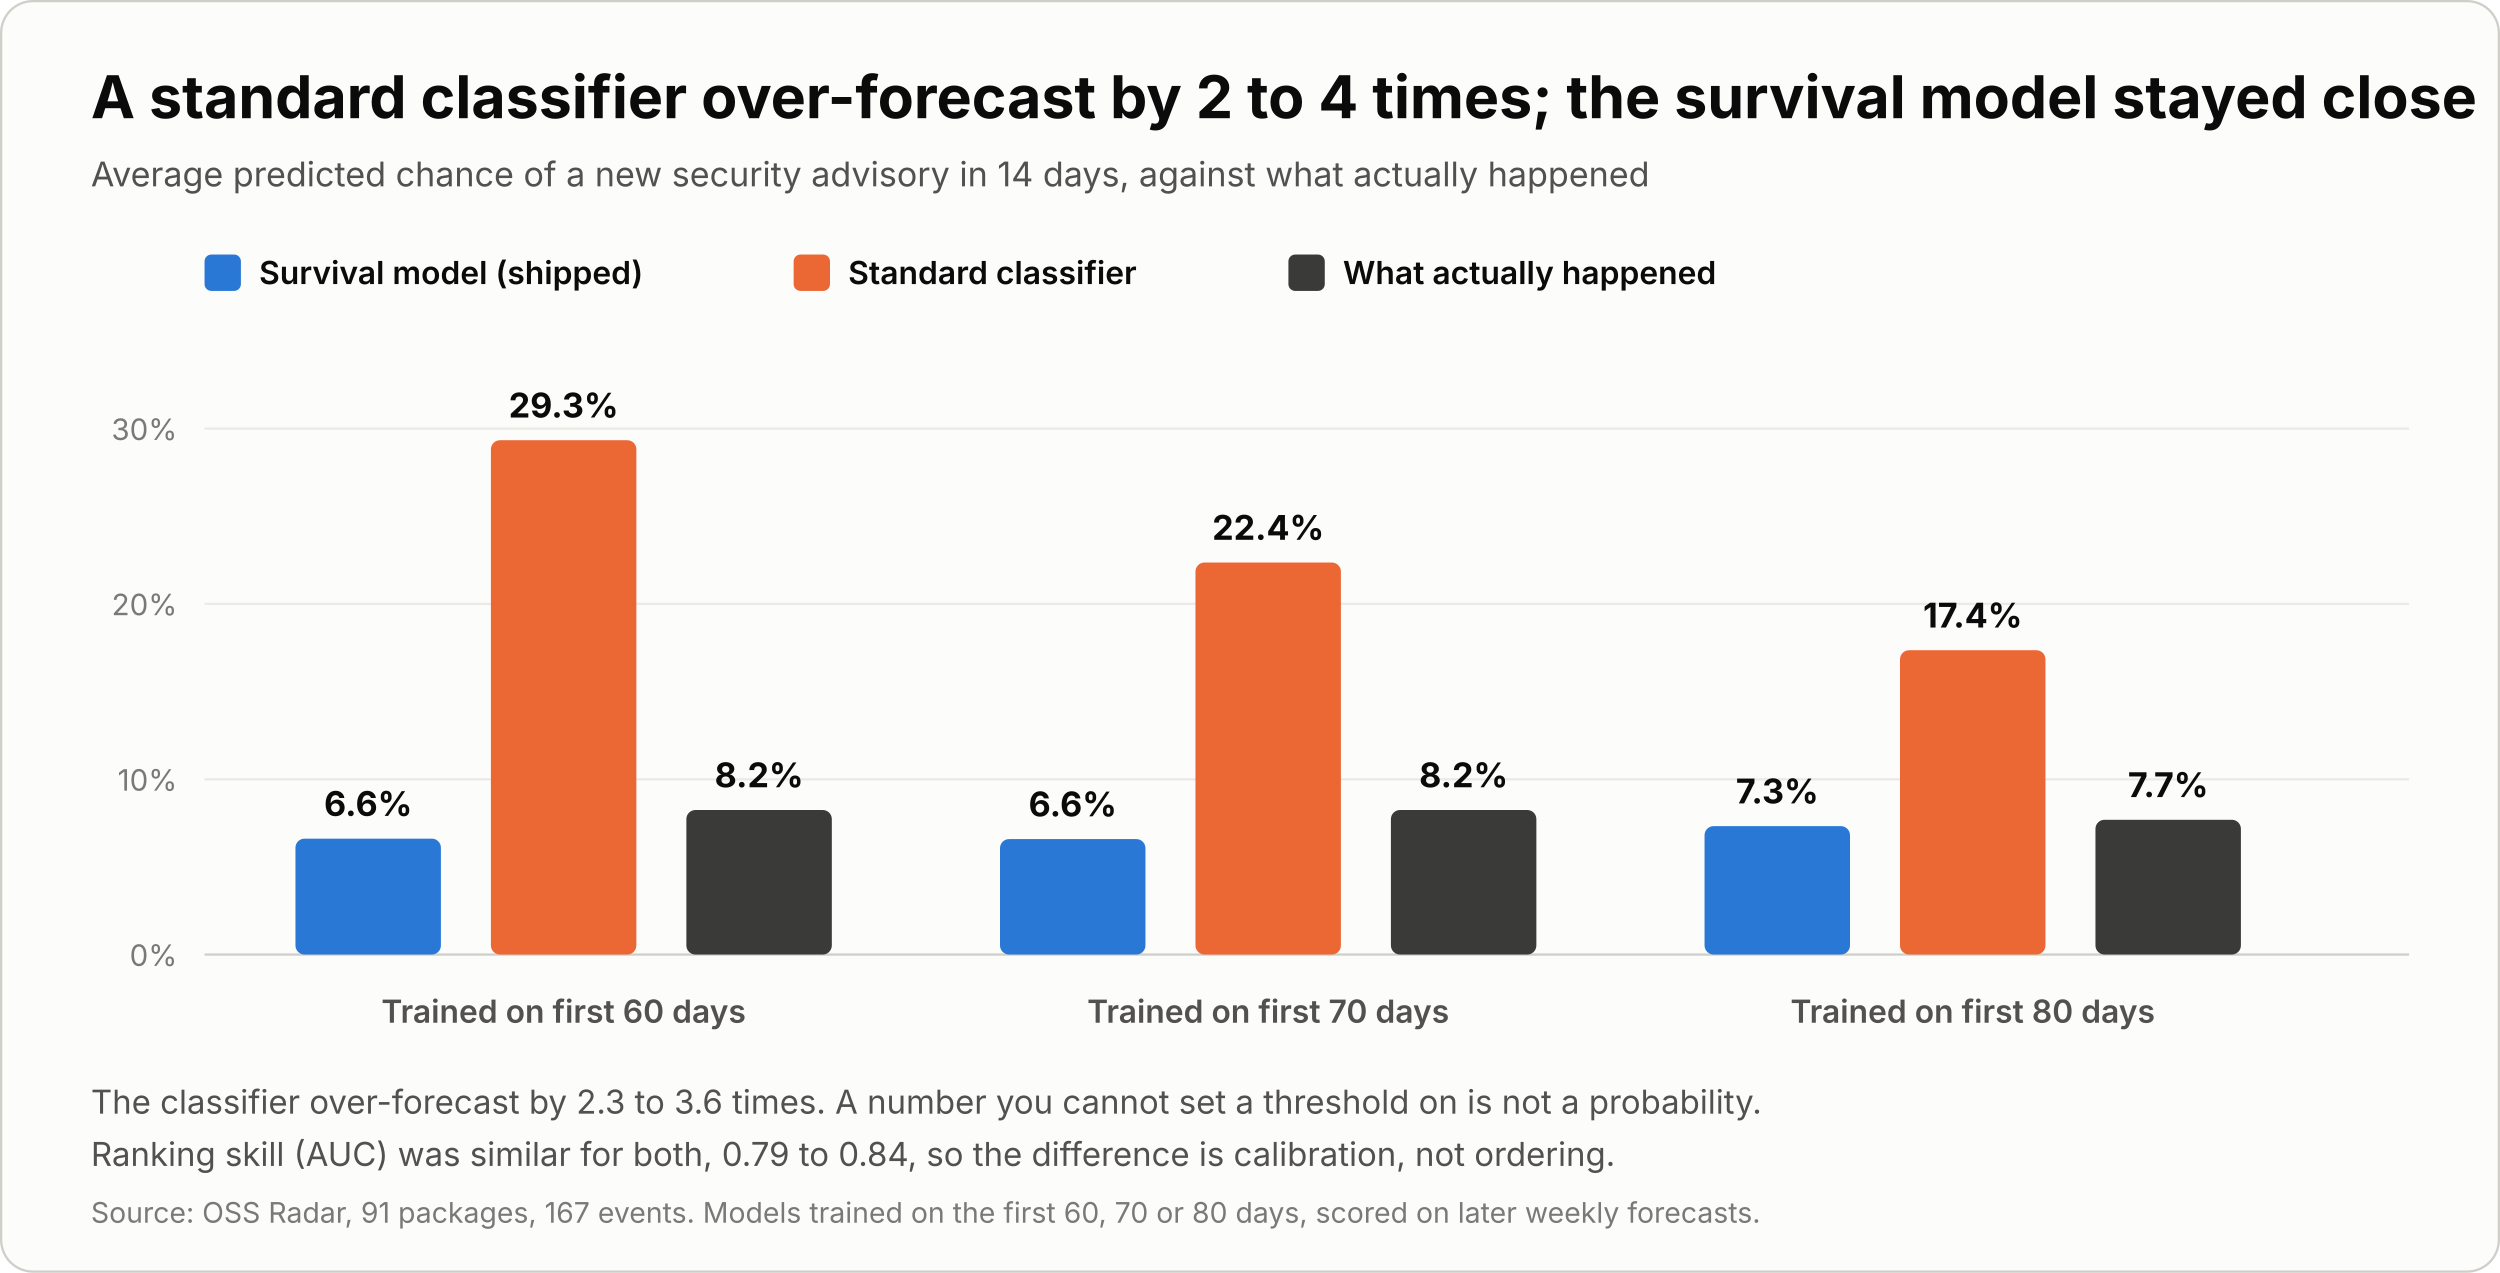
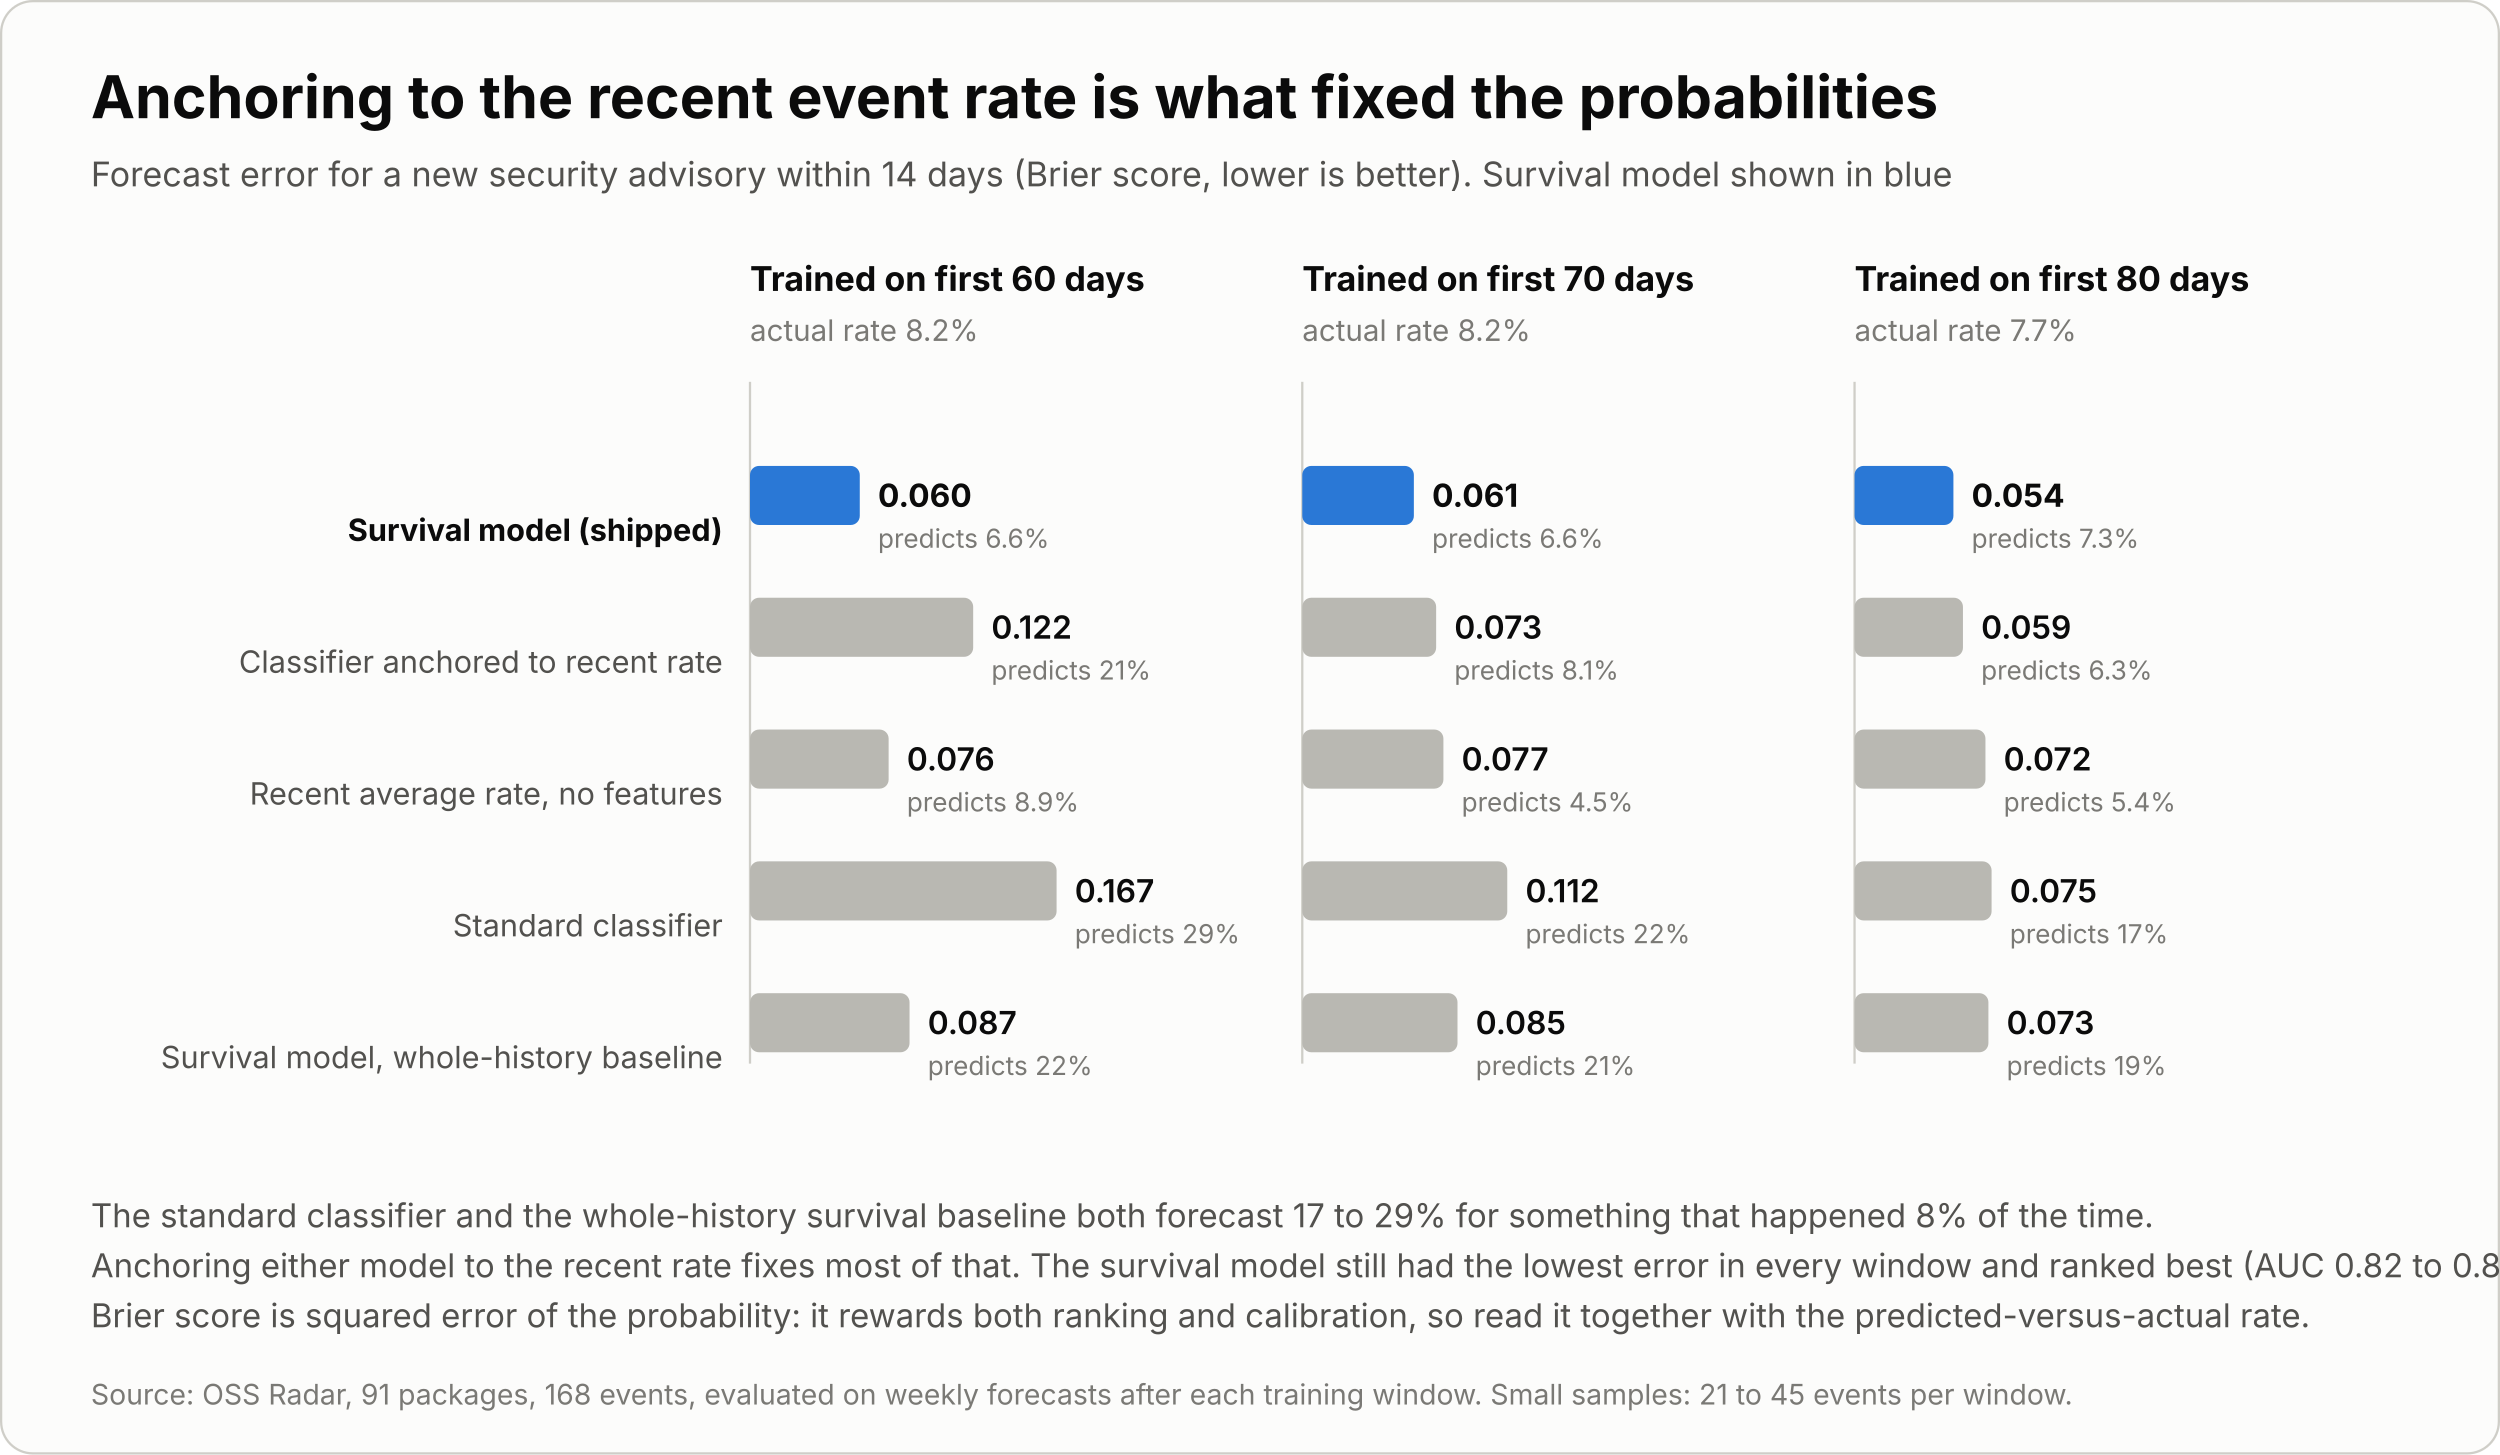
- <svg xmlns="http://www.w3.org/2000/svg" viewBox="0 0 1100 560" width="1100" height="560" role="img" aria-label="Grouped bars for three training windows. Survival model predicts 6.6 to 7.3 percent; the classifier 17 to 29 percent; the actual rate was 7.7 to 8.2 percent." font-family="Inter, -apple-system, 'Segoe UI', Helvetica, Arial, sans-serif">
-   <rect width="1100" height="560" fill="#fcfcfb" rx="14" />
-   <rect x="0.5" y="0.5" width="1099" height="559" fill="none" stroke="#cfcec8" rx="14" />
-   <text x="40" y="52" font-size="26" font-weight="700" fill="#0b0b0b">A standard classifier over-forecast by 2 to 4 times; the survival model stayed close</text>
-   <text x="40" y="82" font-size="15" fill="#52514e">Average predicted chance of a new security advisory in 14 days, against what actually happened</text>
-   <line x1="90.0" y1="420.0" x2="1060.0" y2="420.0" stroke="#cfcec8" stroke-width="1" />
-   <text x="78.0" y="425.0" font-size="13" fill="#7a7975" font-weight="400" text-anchor="end">0%</text>
-   <line x1="90.0" y1="342.9" x2="1060.0" y2="342.9" stroke="#ebeae5" stroke-width="1" />
-   <text x="78.0" y="347.9" font-size="13" fill="#7a7975" font-weight="400" text-anchor="end">10%</text>
-   <line x1="90.0" y1="265.7" x2="1060.0" y2="265.7" stroke="#ebeae5" stroke-width="1" />
-   <text x="78.0" y="270.7" font-size="13" fill="#7a7975" font-weight="400" text-anchor="end">20%</text>
-   <line x1="90.0" y1="188.6" x2="1060.0" y2="188.6" stroke="#ebeae5" stroke-width="1" />
-   <text x="78.0" y="193.6" font-size="13" fill="#7a7975" font-weight="400" text-anchor="end">30%</text>
-   <rect x="130.0" y="369.0" width="64.0" height="51.0" fill="#2a78d6" rx="4" />
-   <text x="162.0" y="359.0" font-size="15" fill="#0b0b0b" font-weight="700" text-anchor="middle">6.6%</text>
-   <rect x="216.0" y="193.7" width="64.0" height="226.3" fill="#eb6834" rx="4" />
-   <text x="248.0" y="183.7" font-size="15" fill="#0b0b0b" font-weight="700" text-anchor="middle">29.3%</text>
-   <rect x="302.0" y="356.4" width="64.0" height="63.6" fill="#3a3a38" rx="4" />
-   <text x="334.0" y="346.4" font-size="15" fill="#0b0b0b" font-weight="700" text-anchor="middle">8.2%</text>
-   <text x="248.0" y="450.0" font-size="14" fill="#52514e" font-weight="600" text-anchor="middle">Trained on first 60 days</text>
-   <rect x="440.0" y="369.2" width="64.0" height="50.8" fill="#2a78d6" rx="4" />
-   <text x="472.0" y="359.2" font-size="15" fill="#0b0b0b" font-weight="700" text-anchor="middle">6.6%</text>
-   <rect x="526.0" y="247.5" width="64.0" height="172.5" fill="#eb6834" rx="4" />
-   <text x="558.0" y="237.5" font-size="15" fill="#0b0b0b" font-weight="700" text-anchor="middle">22.4%</text>
-   <rect x="612.0" y="356.4" width="64.0" height="63.6" fill="#3a3a38" rx="4" />
-   <text x="644.0" y="346.4" font-size="15" fill="#0b0b0b" font-weight="700" text-anchor="middle">8.2%</text>
-   <text x="558.0" y="450.0" font-size="14" fill="#52514e" font-weight="600" text-anchor="middle">Trained on first 70 days</text>
-   <rect x="750.0" y="363.5" width="64.0" height="56.5" fill="#2a78d6" rx="4" />
-   <text x="782.0" y="353.5" font-size="15" fill="#0b0b0b" font-weight="700" text-anchor="middle">7.3%</text>
-   <rect x="836.0" y="286.1" width="64.0" height="133.9" fill="#eb6834" rx="4" />
-   <text x="868.0" y="276.1" font-size="15" fill="#0b0b0b" font-weight="700" text-anchor="middle">17.4%</text>
-   <rect x="922.0" y="360.7" width="64.0" height="59.3" fill="#3a3a38" rx="4" />
-   <text x="954.0" y="350.7" font-size="15" fill="#0b0b0b" font-weight="700" text-anchor="middle">7.7%</text>
-   <text x="868.0" y="450.0" font-size="14" fill="#52514e" font-weight="600" text-anchor="middle">Trained on first 80 days</text>
-   <rect x="90.0" y="112.0" width="16.0" height="16.0" fill="#2a78d6" rx="3" />
-   <text x="114.0" y="125.0" font-size="14" fill="#0b0b0b" font-weight="600" text-anchor="start">Survival model (shipped)</text>
-   <rect x="349.2" y="112.0" width="16.0" height="16.0" fill="#eb6834" rx="3" />
-   <text x="373.2" y="125.0" font-size="14" fill="#0b0b0b" font-weight="600" text-anchor="start">Standard classifier</text>
-   <rect x="566.9" y="112.0" width="16.0" height="16.0" fill="#3a3a38" rx="3" />
-   <text x="590.9" y="125.0" font-size="14" fill="#0b0b0b" font-weight="600" text-anchor="start">What actually happened</text>
-   <text x="40.0" y="490.0" font-size="14.5" fill="#52514e" font-weight="400" text-anchor="start">The classifier over-forecast by 2.3 to 3.6 times. A number you cannot set a threshold on is not a probability.</text>
-   <text x="40.0" y="513.0" font-size="14.5" fill="#52514e" font-weight="400" text-anchor="start">Ranking skill (AUC) was similar for both, 0.79 to 0.84, so the difference is calibration, not ordering.</text>
-   <text x="40" y="538" font-size="12.5" fill="#7a7975">Source: OSS Radar, 91 packages, 167 events. Models trained on the first 60, 70 or 80 days, scored on later weekly forecasts.</text>
+ <svg xmlns="http://www.w3.org/2000/svg" viewBox="0 0 1100 640" width="1100" height="640" role="img" aria-label="Three panels, one per training window, comparing five methods by forecast error. The survival model has the lowest error in each; the standard classifier and the whole-history baseline over-forecast by roughly two to three times." font-family="Inter, -apple-system, 'Segoe UI', Helvetica, Arial, sans-serif">
+   <rect width="1100" height="640" fill="#fcfcfb" rx="14" />
+   <rect x="0.5" y="0.5" width="1099" height="639" fill="none" stroke="#cfcec8" rx="14" />
+   <text x="40" y="52" font-size="26" font-weight="700" fill="#0b0b0b">Anchoring to the recent event rate is what fixed the probabilities</text>
+   <text x="40" y="82" font-size="15" fill="#52514e">Forecast error for a new security advisory within 14 days (Brier score, lower is better). Survival model shown in blue</text>
+   <text x="318.0" y="238.0" font-size="13.5" fill="#0b0b0b" font-weight="700" text-anchor="end">Survival model (shipped)</text>
+   <text x="318.0" y="296.0" font-size="13.5" fill="#52514e" font-weight="400" text-anchor="end">Classifier anchored to recent rate</text>
+   <text x="318.0" y="354.0" font-size="13.5" fill="#52514e" font-weight="400" text-anchor="end">Recent average rate, no features</text>
+   <text x="318.0" y="412.0" font-size="13.5" fill="#52514e" font-weight="400" text-anchor="end">Standard classifier</text>
+   <text x="318.0" y="470.0" font-size="13.5" fill="#52514e" font-weight="400" text-anchor="end">Survival model, whole-history baseline</text>
+   <text x="330.0" y="128.0" font-size="15" fill="#0b0b0b" font-weight="700" text-anchor="start">Trained on first 60 days</text>
+   <text x="330.0" y="150.0" font-size="13" fill="#7a7975" font-weight="400" text-anchor="start">actual rate 8.2%</text>
+   <line x1="330.0" y1="168.0" x2="330.0" y2="468.0" stroke="#cfcec8" stroke-width="1" />
+   <rect x="330.0" y="205.0" width="48.3" height="26.0" fill="#2a78d6" rx="4" />
+   <text x="386.3" y="223.0" font-size="14" fill="#0b0b0b" font-weight="700" text-anchor="start">0.060</text>
+   <text x="386.3" y="241.0" font-size="11.5" fill="#7a7975" font-weight="400" text-anchor="start">predicts 6.6%</text>
+   <rect x="330.0" y="263.0" width="98.2" height="26.0" fill="#b9b8b2" rx="4" />
+   <text x="436.2" y="281.0" font-size="14" fill="#0b0b0b" font-weight="600" text-anchor="start">0.122</text>
+   <text x="436.2" y="299.0" font-size="11.5" fill="#7a7975" font-weight="400" text-anchor="start">predicts 21%</text>
+   <rect x="330.0" y="321.0" width="61.0" height="26.0" fill="#b9b8b2" rx="4" />
+   <text x="399.0" y="339.0" font-size="14" fill="#0b0b0b" font-weight="600" text-anchor="start">0.076</text>
+   <text x="399.0" y="357.0" font-size="11.5" fill="#7a7975" font-weight="400" text-anchor="start">predicts 8.9%</text>
+   <rect x="330.0" y="379.0" width="134.9" height="26.0" fill="#b9b8b2" rx="4" />
+   <text x="472.9" y="397.0" font-size="14" fill="#0b0b0b" font-weight="600" text-anchor="start">0.167</text>
+   <text x="472.9" y="415.0" font-size="11.5" fill="#7a7975" font-weight="400" text-anchor="start">predicts 29%</text>
+   <rect x="330.0" y="437.0" width="70.2" height="26.0" fill="#b9b8b2" rx="4" />
+   <text x="408.2" y="455.0" font-size="14" fill="#0b0b0b" font-weight="600" text-anchor="start">0.087</text>
+   <text x="408.2" y="473.0" font-size="11.5" fill="#7a7975" font-weight="400" text-anchor="start">predicts 22%</text>
+   <text x="573.0" y="128.0" font-size="15" fill="#0b0b0b" font-weight="700" text-anchor="start">Trained on first 70 days</text>
+   <text x="573.0" y="150.0" font-size="13" fill="#7a7975" font-weight="400" text-anchor="start">actual rate 8.2%</text>
+   <line x1="573.0" y1="168.0" x2="573.0" y2="468.0" stroke="#cfcec8" stroke-width="1" />
+   <rect x="573.0" y="205.0" width="49.1" height="26.0" fill="#2a78d6" rx="4" />
+   <text x="630.1" y="223.0" font-size="14" fill="#0b0b0b" font-weight="700" text-anchor="start">0.061</text>
+   <text x="630.1" y="241.0" font-size="11.5" fill="#7a7975" font-weight="400" text-anchor="start">predicts 6.6%</text>
+   <rect x="573.0" y="263.0" width="58.9" height="26.0" fill="#b9b8b2" rx="4" />
+   <text x="639.9" y="281.0" font-size="14" fill="#0b0b0b" font-weight="600" text-anchor="start">0.073</text>
+   <text x="639.9" y="299.0" font-size="11.5" fill="#7a7975" font-weight="400" text-anchor="start">predicts 8.1%</text>
+   <rect x="573.0" y="321.0" width="62.1" height="26.0" fill="#b9b8b2" rx="4" />
+   <text x="643.1" y="339.0" font-size="14" fill="#0b0b0b" font-weight="600" text-anchor="start">0.077</text>
+   <text x="643.1" y="357.0" font-size="11.5" fill="#7a7975" font-weight="400" text-anchor="start">predicts 4.5%</text>
+   <rect x="573.0" y="379.0" width="90.2" height="26.0" fill="#b9b8b2" rx="4" />
+   <text x="671.2" y="397.0" font-size="14" fill="#0b0b0b" font-weight="600" text-anchor="start">0.112</text>
+   <text x="671.2" y="415.0" font-size="11.5" fill="#7a7975" font-weight="400" text-anchor="start">predicts 22%</text>
+   <rect x="573.0" y="437.0" width="68.3" height="26.0" fill="#b9b8b2" rx="4" />
+   <text x="649.3" y="455.0" font-size="14" fill="#0b0b0b" font-weight="600" text-anchor="start">0.085</text>
+   <text x="649.3" y="473.0" font-size="11.5" fill="#7a7975" font-weight="400" text-anchor="start">predicts 21%</text>
+   <text x="816.0" y="128.0" font-size="15" fill="#0b0b0b" font-weight="700" text-anchor="start">Trained on first 80 days</text>
+   <text x="816.0" y="150.0" font-size="13" fill="#7a7975" font-weight="400" text-anchor="start">actual rate 7.7%</text>
+   <line x1="816.0" y1="168.0" x2="816.0" y2="468.0" stroke="#cfcec8" stroke-width="1" />
+   <rect x="816.0" y="205.0" width="43.5" height="26.0" fill="#2a78d6" rx="4" />
+   <text x="867.5" y="223.0" font-size="14" fill="#0b0b0b" font-weight="700" text-anchor="start">0.054</text>
+   <text x="867.5" y="241.0" font-size="11.5" fill="#7a7975" font-weight="400" text-anchor="start">predicts 7.3%</text>
+   <rect x="816.0" y="263.0" width="47.7" height="26.0" fill="#b9b8b2" rx="4" />
+   <text x="871.7" y="281.0" font-size="14" fill="#0b0b0b" font-weight="600" text-anchor="start">0.059</text>
+   <text x="871.7" y="299.0" font-size="11.5" fill="#7a7975" font-weight="400" text-anchor="start">predicts 6.3%</text>
+   <rect x="816.0" y="321.0" width="57.6" height="26.0" fill="#b9b8b2" rx="4" />
+   <text x="881.6" y="339.0" font-size="14" fill="#0b0b0b" font-weight="600" text-anchor="start">0.072</text>
+   <text x="881.6" y="357.0" font-size="11.5" fill="#7a7975" font-weight="400" text-anchor="start">predicts 5.4%</text>
+   <rect x="816.0" y="379.0" width="60.3" height="26.0" fill="#b9b8b2" rx="4" />
+   <text x="884.3" y="397.0" font-size="14" fill="#0b0b0b" font-weight="600" text-anchor="start">0.075</text>
+   <text x="884.3" y="415.0" font-size="11.5" fill="#7a7975" font-weight="400" text-anchor="start">predicts 17%</text>
+   <rect x="816.0" y="437.0" width="58.9" height="26.0" fill="#b9b8b2" rx="4" />
+   <text x="882.9" y="455.0" font-size="14" fill="#0b0b0b" font-weight="600" text-anchor="start">0.073</text>
+   <text x="882.9" y="473.0" font-size="11.5" fill="#7a7975" font-weight="400" text-anchor="start">predicts 19%</text>
+   <text x="40.0" y="540.0" font-size="14.5" fill="#52514e" font-weight="400" text-anchor="start">The standard classifier and the whole-history survival baseline both forecast 17 to 29% for something that happened 8% of the time.</text>
+   <text x="40.0" y="562.0" font-size="14.5" fill="#52514e" font-weight="400" text-anchor="start">Anchoring either model to the recent rate fixes most of that. The survival model still had the lowest error in every window and ranked best (AUC 0.82 to 0.84).</text>
+   <text x="40.0" y="584.0" font-size="14.5" fill="#52514e" font-weight="400" text-anchor="start">Brier score is squared error of the probability: it rewards both ranking and calibration, so read it together with the predicted-versus-actual rate.</text>
+   <text x="40" y="618" font-size="12.5" fill="#7a7975">Source: OSS Radar, 91 packages, 168 events, evaluated on weekly forecasts after each training window. Small samples: 21 to 45 events per window.</text>
</svg>
